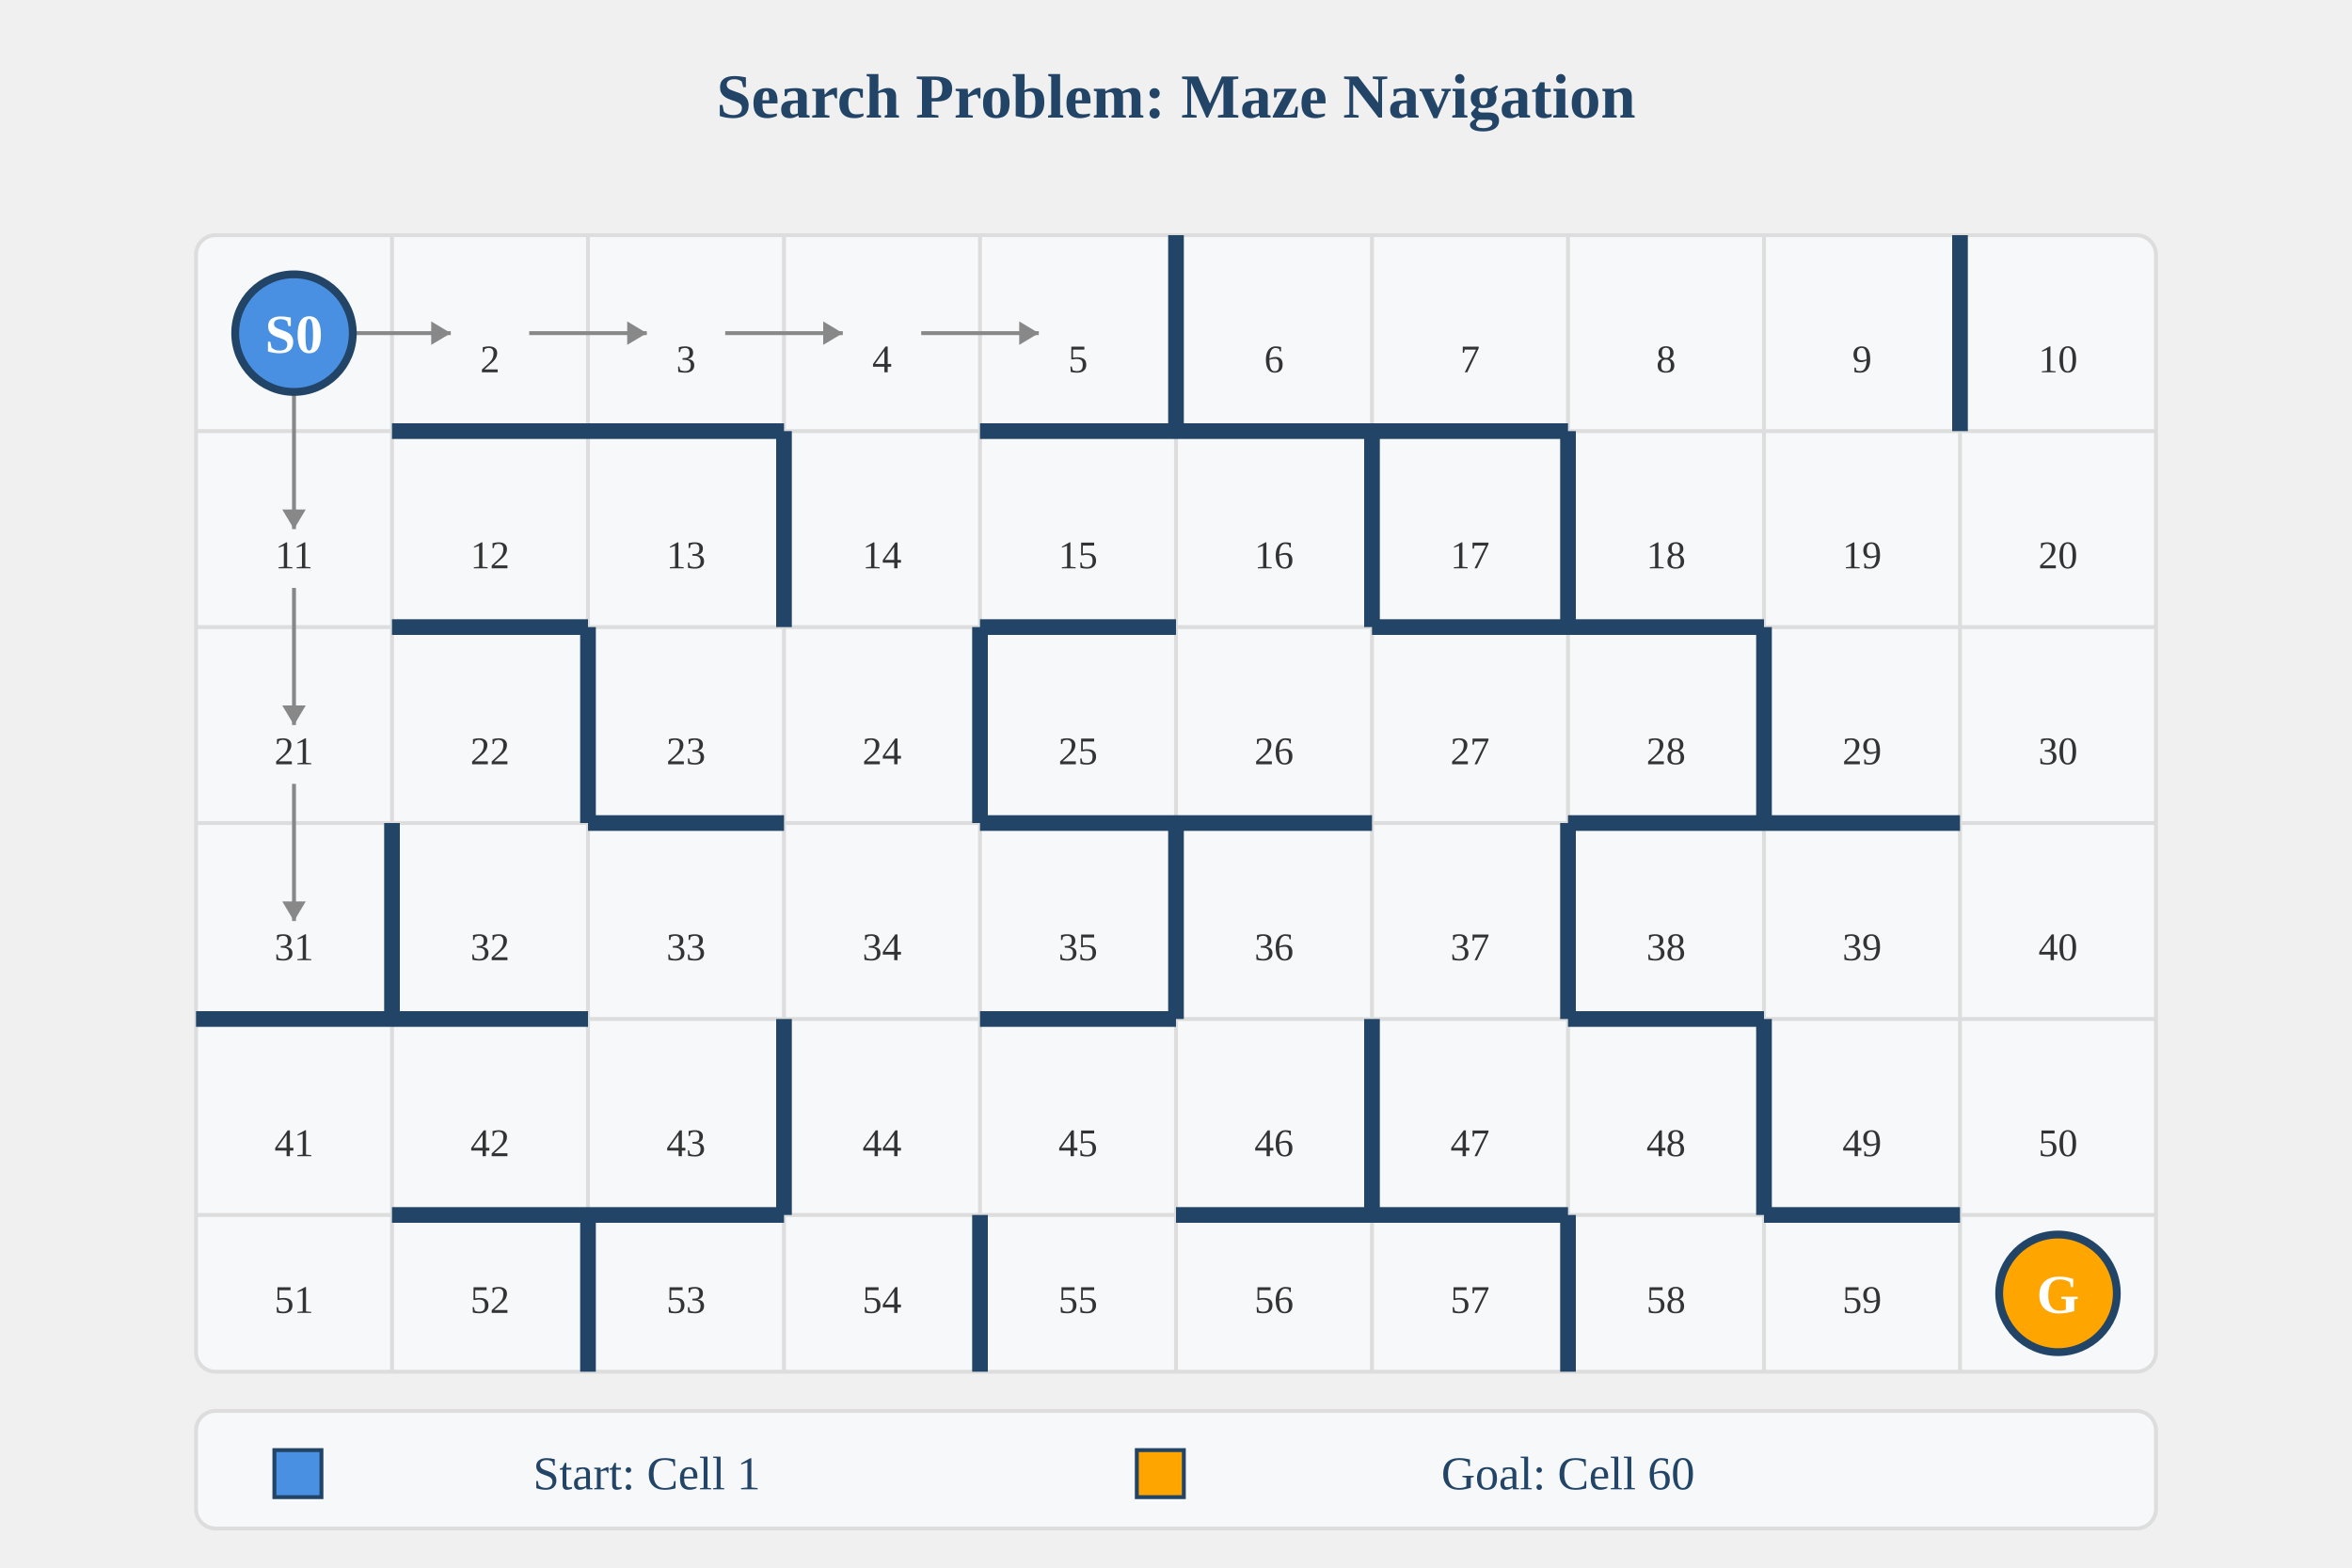
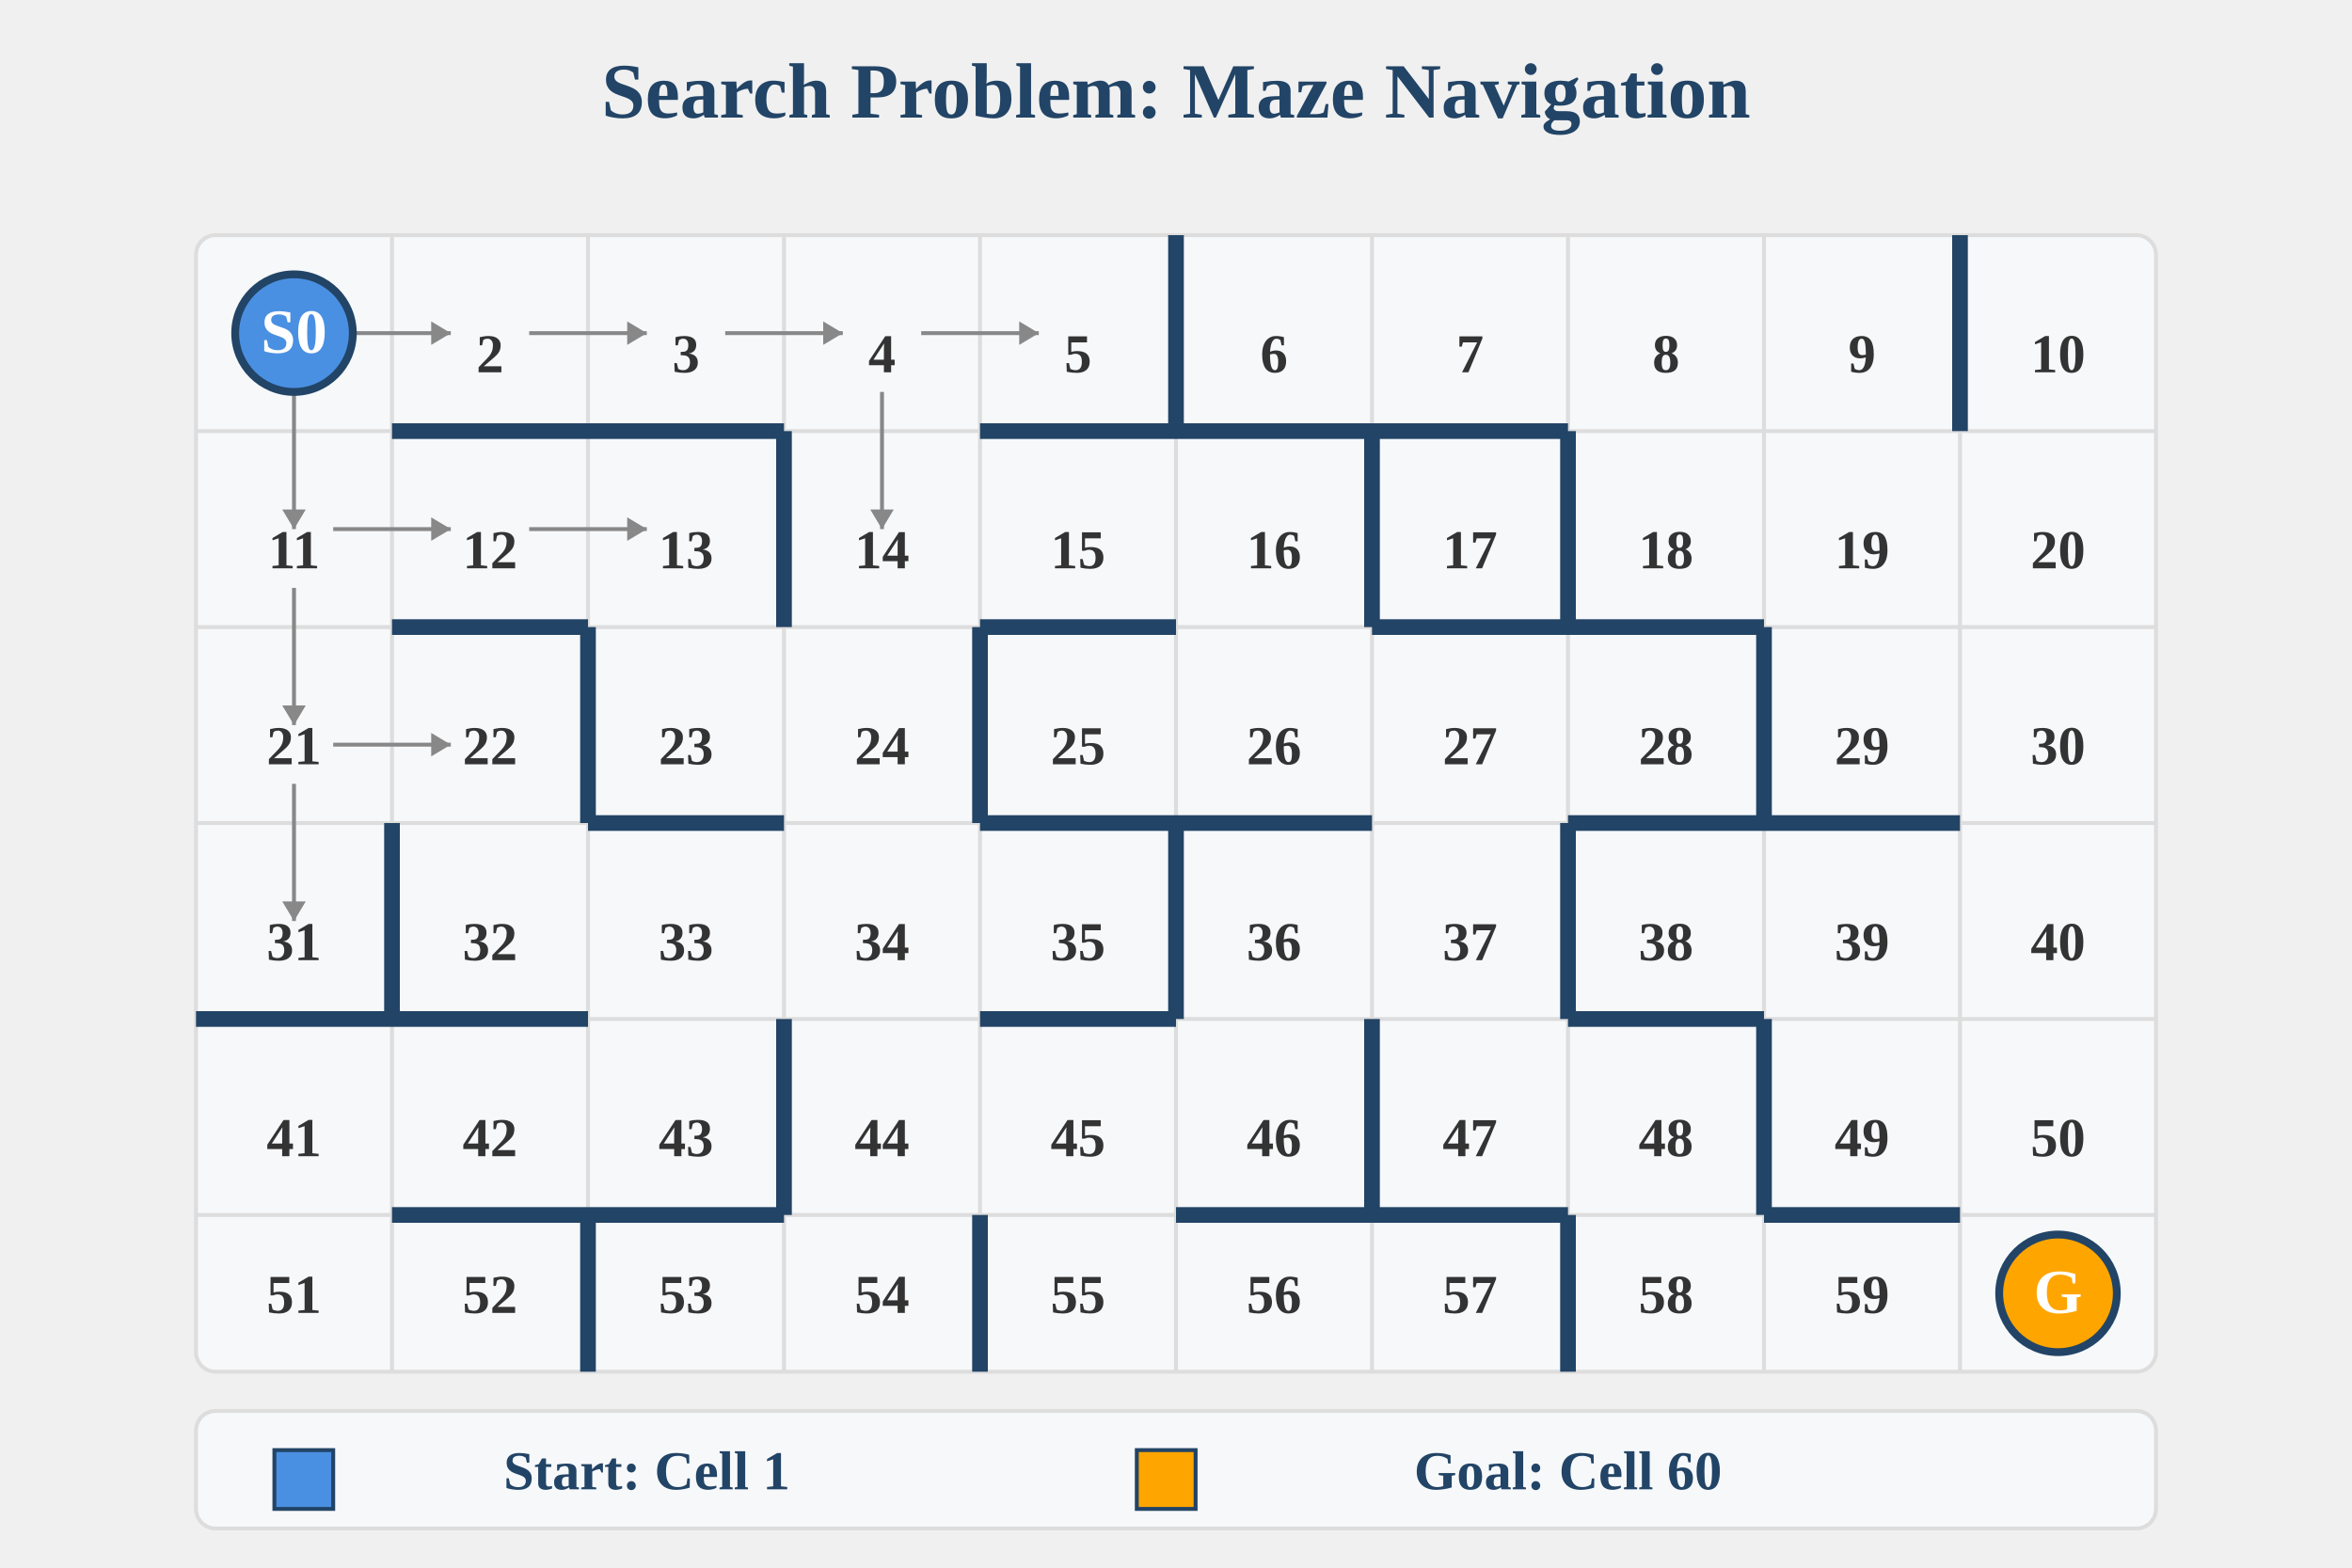
<svg xmlns="http://www.w3.org/2000/svg" width="600" height="400">
-   <text x="300" y="30" text-anchor="middle" fill="#224466" font-size="16" font-weight="bold">
+   <text x="300" y="30" text-anchor="middle" fill="#224466" font-size="20" font-weight="bold">
        Search Problem: Maze Navigation
    </text>
  <rect x="50" y="60" width="500" height="290" fill="#f6f8fa" stroke="#ddd" stroke-width="1" rx="5" ry="5" />
  <line x1="100" y1="60" x2="100" y2="350" stroke="#ddd" stroke-width="1" />
  <line x1="150" y1="60" x2="150" y2="350" stroke="#ddd" stroke-width="1" />
  <line x1="200" y1="60" x2="200" y2="350" stroke="#ddd" stroke-width="1" />
  <line x1="250" y1="60" x2="250" y2="350" stroke="#ddd" stroke-width="1" />
  <line x1="300" y1="60" x2="300" y2="350" stroke="#ddd" stroke-width="1" />
  <line x1="350" y1="60" x2="350" y2="350" stroke="#ddd" stroke-width="1" />
  <line x1="400" y1="60" x2="400" y2="350" stroke="#ddd" stroke-width="1" />
  <line x1="450" y1="60" x2="450" y2="350" stroke="#ddd" stroke-width="1" />
  <line x1="500" y1="60" x2="500" y2="350" stroke="#ddd" stroke-width="1" />
  <line x1="50" y1="110" x2="550" y2="110" stroke="#ddd" stroke-width="1" />
  <line x1="50" y1="160" x2="550" y2="160" stroke="#ddd" stroke-width="1" />
  <line x1="50" y1="210" x2="550" y2="210" stroke="#ddd" stroke-width="1" />
  <line x1="50" y1="260" x2="550" y2="260" stroke="#ddd" stroke-width="1" />
  <line x1="50" y1="310" x2="550" y2="310" stroke="#ddd" stroke-width="1" />
  <line x1="85" y1="85" x2="115" y2="85" stroke="#888" stroke-width="1" />
  <polygon points="115,85 110,82 110,88" fill="#888" />
  <line x1="135" y1="85" x2="165" y2="85" stroke="#888" stroke-width="1" />
  <polygon points="165,85 160,82 160,88" fill="#888" />
  <line x1="185" y1="85" x2="215" y2="85" stroke="#888" stroke-width="1" />
  <polygon points="215,85 210,82 210,88" fill="#888" />
  <line x1="235" y1="85" x2="265" y2="85" stroke="#888" stroke-width="1" />
  <polygon points="265,85 260,82 260,88" fill="#888" />
+   <line x1="85" y1="135" x2="115" y2="135" stroke="#888" stroke-width="1" />
+   <polygon points="115,135 110,132 110,138" fill="#888" />
+   <line x1="135" y1="135" x2="165" y2="135" stroke="#888" stroke-width="1" />
+   <polygon points="165,135 160,132 160,138" fill="#888" />
+   <line x1="85" y1="190" x2="115" y2="190" stroke="#888" stroke-width="1" />
+   <polygon points="115,190 110,187 110,193" fill="#888" />
  <line x1="75" y1="95" x2="75" y2="135" stroke="#888" stroke-width="1" />
  <polygon points="75,135 72,130 78,130" fill="#888" />
  <line x1="75" y1="150" x2="75" y2="185" stroke="#888" stroke-width="1" />
  <polygon points="75,185 72,180 78,180" fill="#888" />
  <line x1="75" y1="200" x2="75" y2="235" stroke="#888" stroke-width="1" />
  <polygon points="75,235 72,230 78,230" fill="#888" />
-   <text x="75" y="95" text-anchor="middle" fill="#333" font-size="10">1</text>
-   <text x="125" y="95" text-anchor="middle" fill="#333" font-size="10">2</text>
-   <text x="175" y="95" text-anchor="middle" fill="#333" font-size="10">3</text>
-   <text x="225" y="95" text-anchor="middle" fill="#333" font-size="10">4</text>
-   <text x="275" y="95" text-anchor="middle" fill="#333" font-size="10">5</text>
-   <text x="325" y="95" text-anchor="middle" fill="#333" font-size="10">6</text>
-   <text x="375" y="95" text-anchor="middle" fill="#333" font-size="10">7</text>
-   <text x="425" y="95" text-anchor="middle" fill="#333" font-size="10">8</text>
-   <text x="475" y="95" text-anchor="middle" fill="#333" font-size="10">9</text>
-   <text x="525" y="95" text-anchor="middle" fill="#333" font-size="10">10</text>
-   <text x="75" y="145" text-anchor="middle" fill="#333" font-size="10">11</text>
-   <text x="125" y="145" text-anchor="middle" fill="#333" font-size="10">12</text>
-   <text x="175" y="145" text-anchor="middle" fill="#333" font-size="10">13</text>
-   <text x="225" y="145" text-anchor="middle" fill="#333" font-size="10">14</text>
-   <text x="275" y="145" text-anchor="middle" fill="#333" font-size="10">15</text>
-   <text x="325" y="145" text-anchor="middle" fill="#333" font-size="10">16</text>
-   <text x="375" y="145" text-anchor="middle" fill="#333" font-size="10">17</text>
-   <text x="425" y="145" text-anchor="middle" fill="#333" font-size="10">18</text>
-   <text x="475" y="145" text-anchor="middle" fill="#333" font-size="10">19</text>
-   <text x="525" y="145" text-anchor="middle" fill="#333" font-size="10">20</text>
-   <text x="75" y="195" text-anchor="middle" fill="#333" font-size="10">21</text>
-   <text x="125" y="195" text-anchor="middle" fill="#333" font-size="10">22</text>
-   <text x="175" y="195" text-anchor="middle" fill="#333" font-size="10">23</text>
-   <text x="225" y="195" text-anchor="middle" fill="#333" font-size="10">24</text>
-   <text x="275" y="195" text-anchor="middle" fill="#333" font-size="10">25</text>
-   <text x="325" y="195" text-anchor="middle" fill="#333" font-size="10">26</text>
-   <text x="375" y="195" text-anchor="middle" fill="#333" font-size="10">27</text>
-   <text x="425" y="195" text-anchor="middle" fill="#333" font-size="10">28</text>
-   <text x="475" y="195" text-anchor="middle" fill="#333" font-size="10">29</text>
-   <text x="525" y="195" text-anchor="middle" fill="#333" font-size="10">30</text>
-   <text x="75" y="245" text-anchor="middle" fill="#333" font-size="10">31</text>
-   <text x="125" y="245" text-anchor="middle" fill="#333" font-size="10">32</text>
-   <text x="175" y="245" text-anchor="middle" fill="#333" font-size="10">33</text>
-   <text x="225" y="245" text-anchor="middle" fill="#333" font-size="10">34</text>
-   <text x="275" y="245" text-anchor="middle" fill="#333" font-size="10">35</text>
-   <text x="325" y="245" text-anchor="middle" fill="#333" font-size="10">36</text>
-   <text x="375" y="245" text-anchor="middle" fill="#333" font-size="10">37</text>
-   <text x="425" y="245" text-anchor="middle" fill="#333" font-size="10">38</text>
-   <text x="475" y="245" text-anchor="middle" fill="#333" font-size="10">39</text>
-   <text x="525" y="245" text-anchor="middle" fill="#333" font-size="10">40</text>
-   <text x="75" y="295" text-anchor="middle" fill="#333" font-size="10">41</text>
-   <text x="125" y="295" text-anchor="middle" fill="#333" font-size="10">42</text>
-   <text x="175" y="295" text-anchor="middle" fill="#333" font-size="10">43</text>
-   <text x="225" y="295" text-anchor="middle" fill="#333" font-size="10">44</text>
-   <text x="275" y="295" text-anchor="middle" fill="#333" font-size="10">45</text>
-   <text x="325" y="295" text-anchor="middle" fill="#333" font-size="10">46</text>
-   <text x="375" y="295" text-anchor="middle" fill="#333" font-size="10">47</text>
-   <text x="425" y="295" text-anchor="middle" fill="#333" font-size="10">48</text>
-   <text x="475" y="295" text-anchor="middle" fill="#333" font-size="10">49</text>
-   <text x="525" y="295" text-anchor="middle" fill="#333" font-size="10">50</text>
-   <text x="75" y="335" text-anchor="middle" fill="#333" font-size="10">51</text>
-   <text x="125" y="335" text-anchor="middle" fill="#333" font-size="10">52</text>
-   <text x="175" y="335" text-anchor="middle" fill="#333" font-size="10">53</text>
-   <text x="225" y="335" text-anchor="middle" fill="#333" font-size="10">54</text>
-   <text x="275" y="335" text-anchor="middle" fill="#333" font-size="10">55</text>
-   <text x="325" y="335" text-anchor="middle" fill="#333" font-size="10">56</text>
-   <text x="375" y="335" text-anchor="middle" fill="#333" font-size="10">57</text>
-   <text x="425" y="335" text-anchor="middle" fill="#333" font-size="10">58</text>
-   <text x="475" y="335" text-anchor="middle" fill="#333" font-size="10">59</text>
-   <text x="525" y="335" text-anchor="middle" fill="#333" font-size="10">60</text>
+   <line x1="225" y1="100" x2="225" y2="135" stroke="#888" stroke-width="1" />
+   <polygon points="225,135 222,130 228,130" fill="#888" />
+   <text x="75" y="95" text-anchor="middle" fill="#333" font-size="14" font-weight="bold">1</text>
+   <text x="125" y="95" text-anchor="middle" fill="#333" font-size="14" font-weight="bold">2</text>
+   <text x="175" y="95" text-anchor="middle" fill="#333" font-size="14" font-weight="bold">3</text>
+   <text x="225" y="95" text-anchor="middle" fill="#333" font-size="14" font-weight="bold">4</text>
+   <text x="275" y="95" text-anchor="middle" fill="#333" font-size="14" font-weight="bold">5</text>
+   <text x="325" y="95" text-anchor="middle" fill="#333" font-size="14" font-weight="bold">6</text>
+   <text x="375" y="95" text-anchor="middle" fill="#333" font-size="14" font-weight="bold">7</text>
+   <text x="425" y="95" text-anchor="middle" fill="#333" font-size="14" font-weight="bold">8</text>
+   <text x="475" y="95" text-anchor="middle" fill="#333" font-size="14" font-weight="bold">9</text>
+   <text x="525" y="95" text-anchor="middle" fill="#333" font-size="14" font-weight="bold">10</text>
+   <text x="75" y="145" text-anchor="middle" fill="#333" font-size="14" font-weight="bold">11</text>
+   <text x="125" y="145" text-anchor="middle" fill="#333" font-size="14" font-weight="bold">12</text>
+   <text x="175" y="145" text-anchor="middle" fill="#333" font-size="14" font-weight="bold">13</text>
+   <text x="225" y="145" text-anchor="middle" fill="#333" font-size="14" font-weight="bold">14</text>
+   <text x="275" y="145" text-anchor="middle" fill="#333" font-size="14" font-weight="bold">15</text>
+   <text x="325" y="145" text-anchor="middle" fill="#333" font-size="14" font-weight="bold">16</text>
+   <text x="375" y="145" text-anchor="middle" fill="#333" font-size="14" font-weight="bold">17</text>
+   <text x="425" y="145" text-anchor="middle" fill="#333" font-size="14" font-weight="bold">18</text>
+   <text x="475" y="145" text-anchor="middle" fill="#333" font-size="14" font-weight="bold">19</text>
+   <text x="525" y="145" text-anchor="middle" fill="#333" font-size="14" font-weight="bold">20</text>
+   <text x="75" y="195" text-anchor="middle" fill="#333" font-size="14" font-weight="bold">21</text>
+   <text x="125" y="195" text-anchor="middle" fill="#333" font-size="14" font-weight="bold">22</text>
+   <text x="175" y="195" text-anchor="middle" fill="#333" font-size="14" font-weight="bold">23</text>
+   <text x="225" y="195" text-anchor="middle" fill="#333" font-size="14" font-weight="bold">24</text>
+   <text x="275" y="195" text-anchor="middle" fill="#333" font-size="14" font-weight="bold">25</text>
+   <text x="325" y="195" text-anchor="middle" fill="#333" font-size="14" font-weight="bold">26</text>
+   <text x="375" y="195" text-anchor="middle" fill="#333" font-size="14" font-weight="bold">27</text>
+   <text x="425" y="195" text-anchor="middle" fill="#333" font-size="14" font-weight="bold">28</text>
+   <text x="475" y="195" text-anchor="middle" fill="#333" font-size="14" font-weight="bold">29</text>
+   <text x="525" y="195" text-anchor="middle" fill="#333" font-size="14" font-weight="bold">30</text>
+   <text x="75" y="245" text-anchor="middle" fill="#333" font-size="14" font-weight="bold">31</text>
+   <text x="125" y="245" text-anchor="middle" fill="#333" font-size="14" font-weight="bold">32</text>
+   <text x="175" y="245" text-anchor="middle" fill="#333" font-size="14" font-weight="bold">33</text>
+   <text x="225" y="245" text-anchor="middle" fill="#333" font-size="14" font-weight="bold">34</text>
+   <text x="275" y="245" text-anchor="middle" fill="#333" font-size="14" font-weight="bold">35</text>
+   <text x="325" y="245" text-anchor="middle" fill="#333" font-size="14" font-weight="bold">36</text>
+   <text x="375" y="245" text-anchor="middle" fill="#333" font-size="14" font-weight="bold">37</text>
+   <text x="425" y="245" text-anchor="middle" fill="#333" font-size="14" font-weight="bold">38</text>
+   <text x="475" y="245" text-anchor="middle" fill="#333" font-size="14" font-weight="bold">39</text>
+   <text x="525" y="245" text-anchor="middle" fill="#333" font-size="14" font-weight="bold">40</text>
+   <text x="75" y="295" text-anchor="middle" fill="#333" font-size="14" font-weight="bold">41</text>
+   <text x="125" y="295" text-anchor="middle" fill="#333" font-size="14" font-weight="bold">42</text>
+   <text x="175" y="295" text-anchor="middle" fill="#333" font-size="14" font-weight="bold">43</text>
+   <text x="225" y="295" text-anchor="middle" fill="#333" font-size="14" font-weight="bold">44</text>
+   <text x="275" y="295" text-anchor="middle" fill="#333" font-size="14" font-weight="bold">45</text>
+   <text x="325" y="295" text-anchor="middle" fill="#333" font-size="14" font-weight="bold">46</text>
+   <text x="375" y="295" text-anchor="middle" fill="#333" font-size="14" font-weight="bold">47</text>
+   <text x="425" y="295" text-anchor="middle" fill="#333" font-size="14" font-weight="bold">48</text>
+   <text x="475" y="295" text-anchor="middle" fill="#333" font-size="14" font-weight="bold">49</text>
+   <text x="525" y="295" text-anchor="middle" fill="#333" font-size="14" font-weight="bold">50</text>
+   <text x="75" y="335" text-anchor="middle" fill="#333" font-size="14" font-weight="bold">51</text>
+   <text x="125" y="335" text-anchor="middle" fill="#333" font-size="14" font-weight="bold">52</text>
+   <text x="175" y="335" text-anchor="middle" fill="#333" font-size="14" font-weight="bold">53</text>
+   <text x="225" y="335" text-anchor="middle" fill="#333" font-size="14" font-weight="bold">54</text>
+   <text x="275" y="335" text-anchor="middle" fill="#333" font-size="14" font-weight="bold">55</text>
+   <text x="325" y="335" text-anchor="middle" fill="#333" font-size="14" font-weight="bold">56</text>
+   <text x="375" y="335" text-anchor="middle" fill="#333" font-size="14" font-weight="bold">57</text>
+   <text x="425" y="335" text-anchor="middle" fill="#333" font-size="14" font-weight="bold">58</text>
+   <text x="475" y="335" text-anchor="middle" fill="#333" font-size="14" font-weight="bold">59</text>
+   <text x="525" y="335" text-anchor="middle" fill="#333" font-size="14" font-weight="bold">60</text>
  <line x1="100" y1="110" x2="200" y2="110" stroke="#224466" stroke-width="4" />
  <line x1="250" y1="110" x2="400" y2="110" stroke="#224466" stroke-width="4" />
  <line x1="100" y1="160" x2="150" y2="160" stroke="#224466" stroke-width="4" />
  <line x1="250" y1="160" x2="300" y2="160" stroke="#224466" stroke-width="4" />
  <line x1="350" y1="160" x2="450" y2="160" stroke="#224466" stroke-width="4" />
  <line x1="150" y1="210" x2="200" y2="210" stroke="#224466" stroke-width="4" />
  <line x1="250" y1="210" x2="350" y2="210" stroke="#224466" stroke-width="4" />
  <line x1="400" y1="210" x2="500" y2="210" stroke="#224466" stroke-width="4" />
  <line x1="50" y1="260" x2="150" y2="260" stroke="#224466" stroke-width="4" />
  <line x1="250" y1="260" x2="300" y2="260" stroke="#224466" stroke-width="4" />
  <line x1="400" y1="260" x2="450" y2="260" stroke="#224466" stroke-width="4" />
  <line x1="100" y1="310" x2="200" y2="310" stroke="#224466" stroke-width="4" />
  <line x1="300" y1="310" x2="400" y2="310" stroke="#224466" stroke-width="4" />
  <line x1="450" y1="310" x2="500" y2="310" stroke="#224466" stroke-width="4" />
  <line x1="200" y1="110" x2="200" y2="160" stroke="#224466" stroke-width="4" />
  <line x1="300" y1="60" x2="300" y2="110" stroke="#224466" stroke-width="4" />
  <line x1="400" y1="110" x2="400" y2="160" stroke="#224466" stroke-width="4" />
  <line x1="500" y1="60" x2="500" y2="110" stroke="#224466" stroke-width="4" />
  <line x1="150" y1="160" x2="150" y2="210" stroke="#224466" stroke-width="4" />
  <line x1="250" y1="160" x2="250" y2="210" stroke="#224466" stroke-width="4" />
  <line x1="350" y1="110" x2="350" y2="160" stroke="#224466" stroke-width="4" />
  <line x1="450" y1="160" x2="450" y2="210" stroke="#224466" stroke-width="4" />
  <line x1="100" y1="210" x2="100" y2="260" stroke="#224466" stroke-width="4" />
  <line x1="300" y1="210" x2="300" y2="260" stroke="#224466" stroke-width="4" />
  <line x1="400" y1="210" x2="400" y2="260" stroke="#224466" stroke-width="4" />
  <line x1="200" y1="260" x2="200" y2="310" stroke="#224466" stroke-width="4" />
  <line x1="350" y1="260" x2="350" y2="310" stroke="#224466" stroke-width="4" />
  <line x1="450" y1="260" x2="450" y2="310" stroke="#224466" stroke-width="4" />
  <line x1="150" y1="310" x2="150" y2="350" stroke="#224466" stroke-width="4" />
  <line x1="250" y1="310" x2="250" y2="350" stroke="#224466" stroke-width="4" />
  <line x1="400" y1="310" x2="400" y2="350" stroke="#224466" stroke-width="4" />
  <circle cx="75" cy="85" r="15" fill="#4a90e2" stroke="#224466" stroke-width="2" />
-   <text x="75" y="90" text-anchor="middle" fill="white" font-size="14" font-weight="bold">S0</text>
+   <text x="75" y="90" text-anchor="middle" fill="white" font-size="16" font-weight="bold">S0</text>
  <circle cx="525" cy="330" r="15" fill="#ffa500" stroke="#224466" stroke-width="2" />
-   <text x="525" y="335" text-anchor="middle" fill="white" font-size="14" font-weight="bold">G</text>
+   <text x="525" y="335" text-anchor="middle" fill="white" font-size="16" font-weight="bold">G</text>
  <rect x="50" y="360" width="500" height="30" fill="#f6f8fa" stroke="#ddd" stroke-width="1" rx="5" ry="5" />
-   <rect x="70" y="370" width="12" height="12" fill="#4a90e2" stroke="#224466" stroke-width="1" />
-   <text x="165" y="380" text-anchor="middle" fill="#224466" font-size="12">Start: Cell 1</text>
-   <rect x="290" y="370" width="12" height="12" fill="#ffa500" stroke="#224466" stroke-width="1" />
-   <text x="400" y="380" text-anchor="middle" fill="#224466" font-size="12">Goal: Cell 60</text>
+   <rect x="70" y="370" width="15" height="15" fill="#4a90e2" stroke="#224466" stroke-width="1" />
+   <text x="165" y="380" text-anchor="middle" fill="#224466" font-size="14" font-weight="bold">Start: Cell 1</text>
+   <rect x="290" y="370" width="15" height="15" fill="#ffa500" stroke="#224466" stroke-width="1" />
+   <text x="400" y="380" text-anchor="middle" fill="#224466" font-size="14" font-weight="bold">Goal: Cell 60</text>
</svg>
